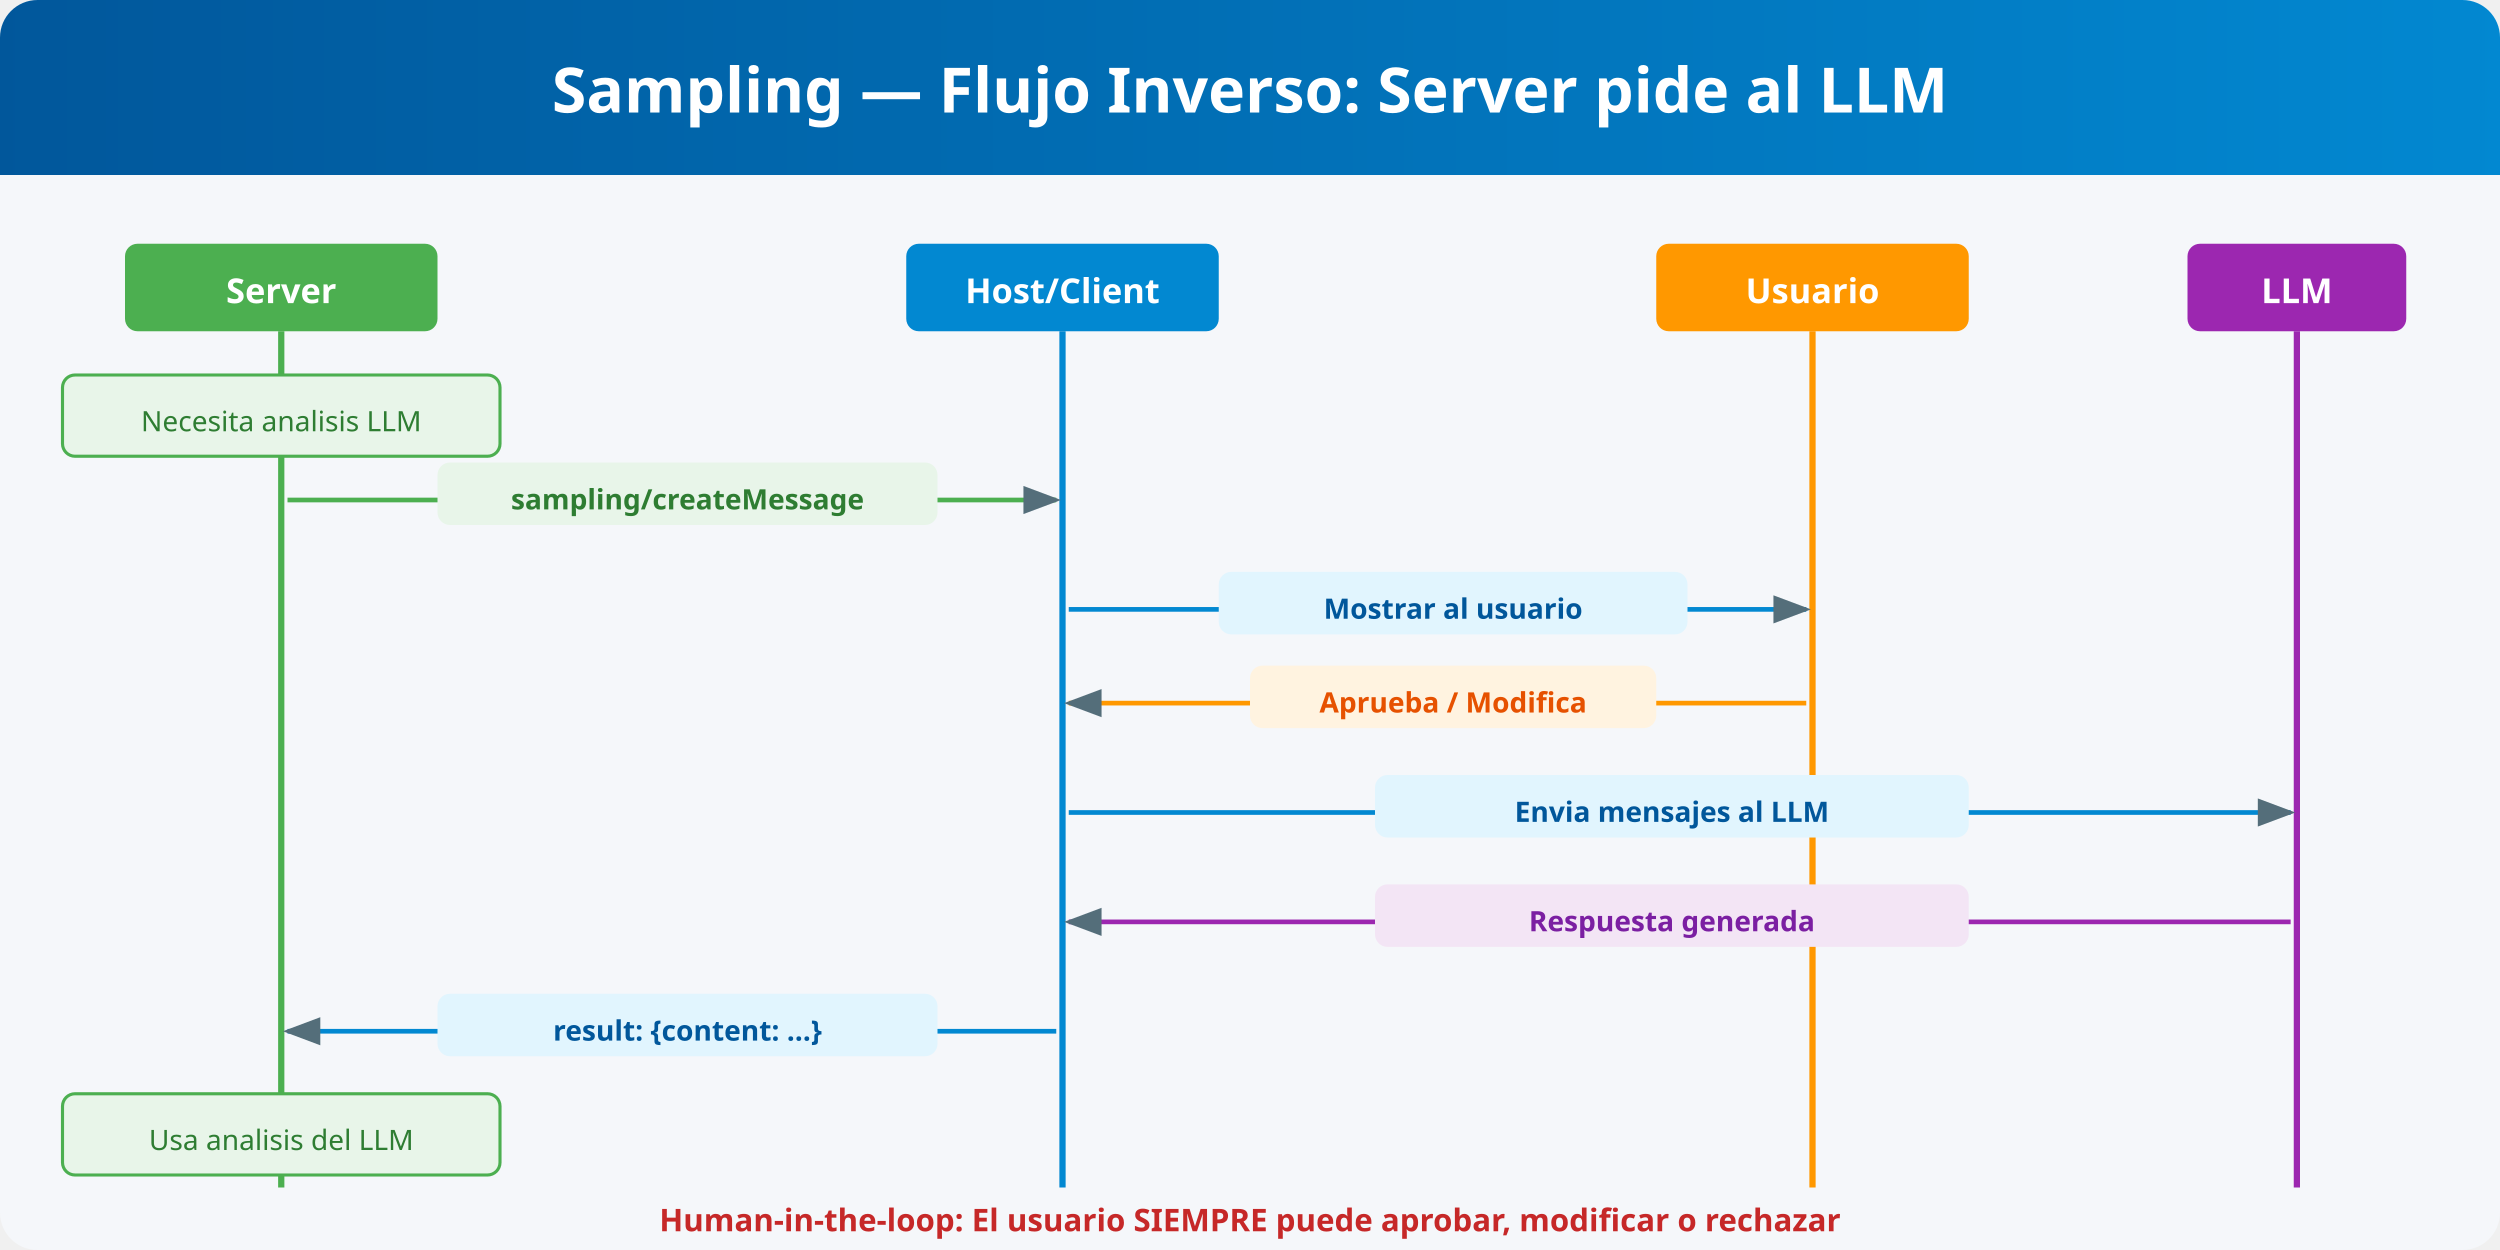
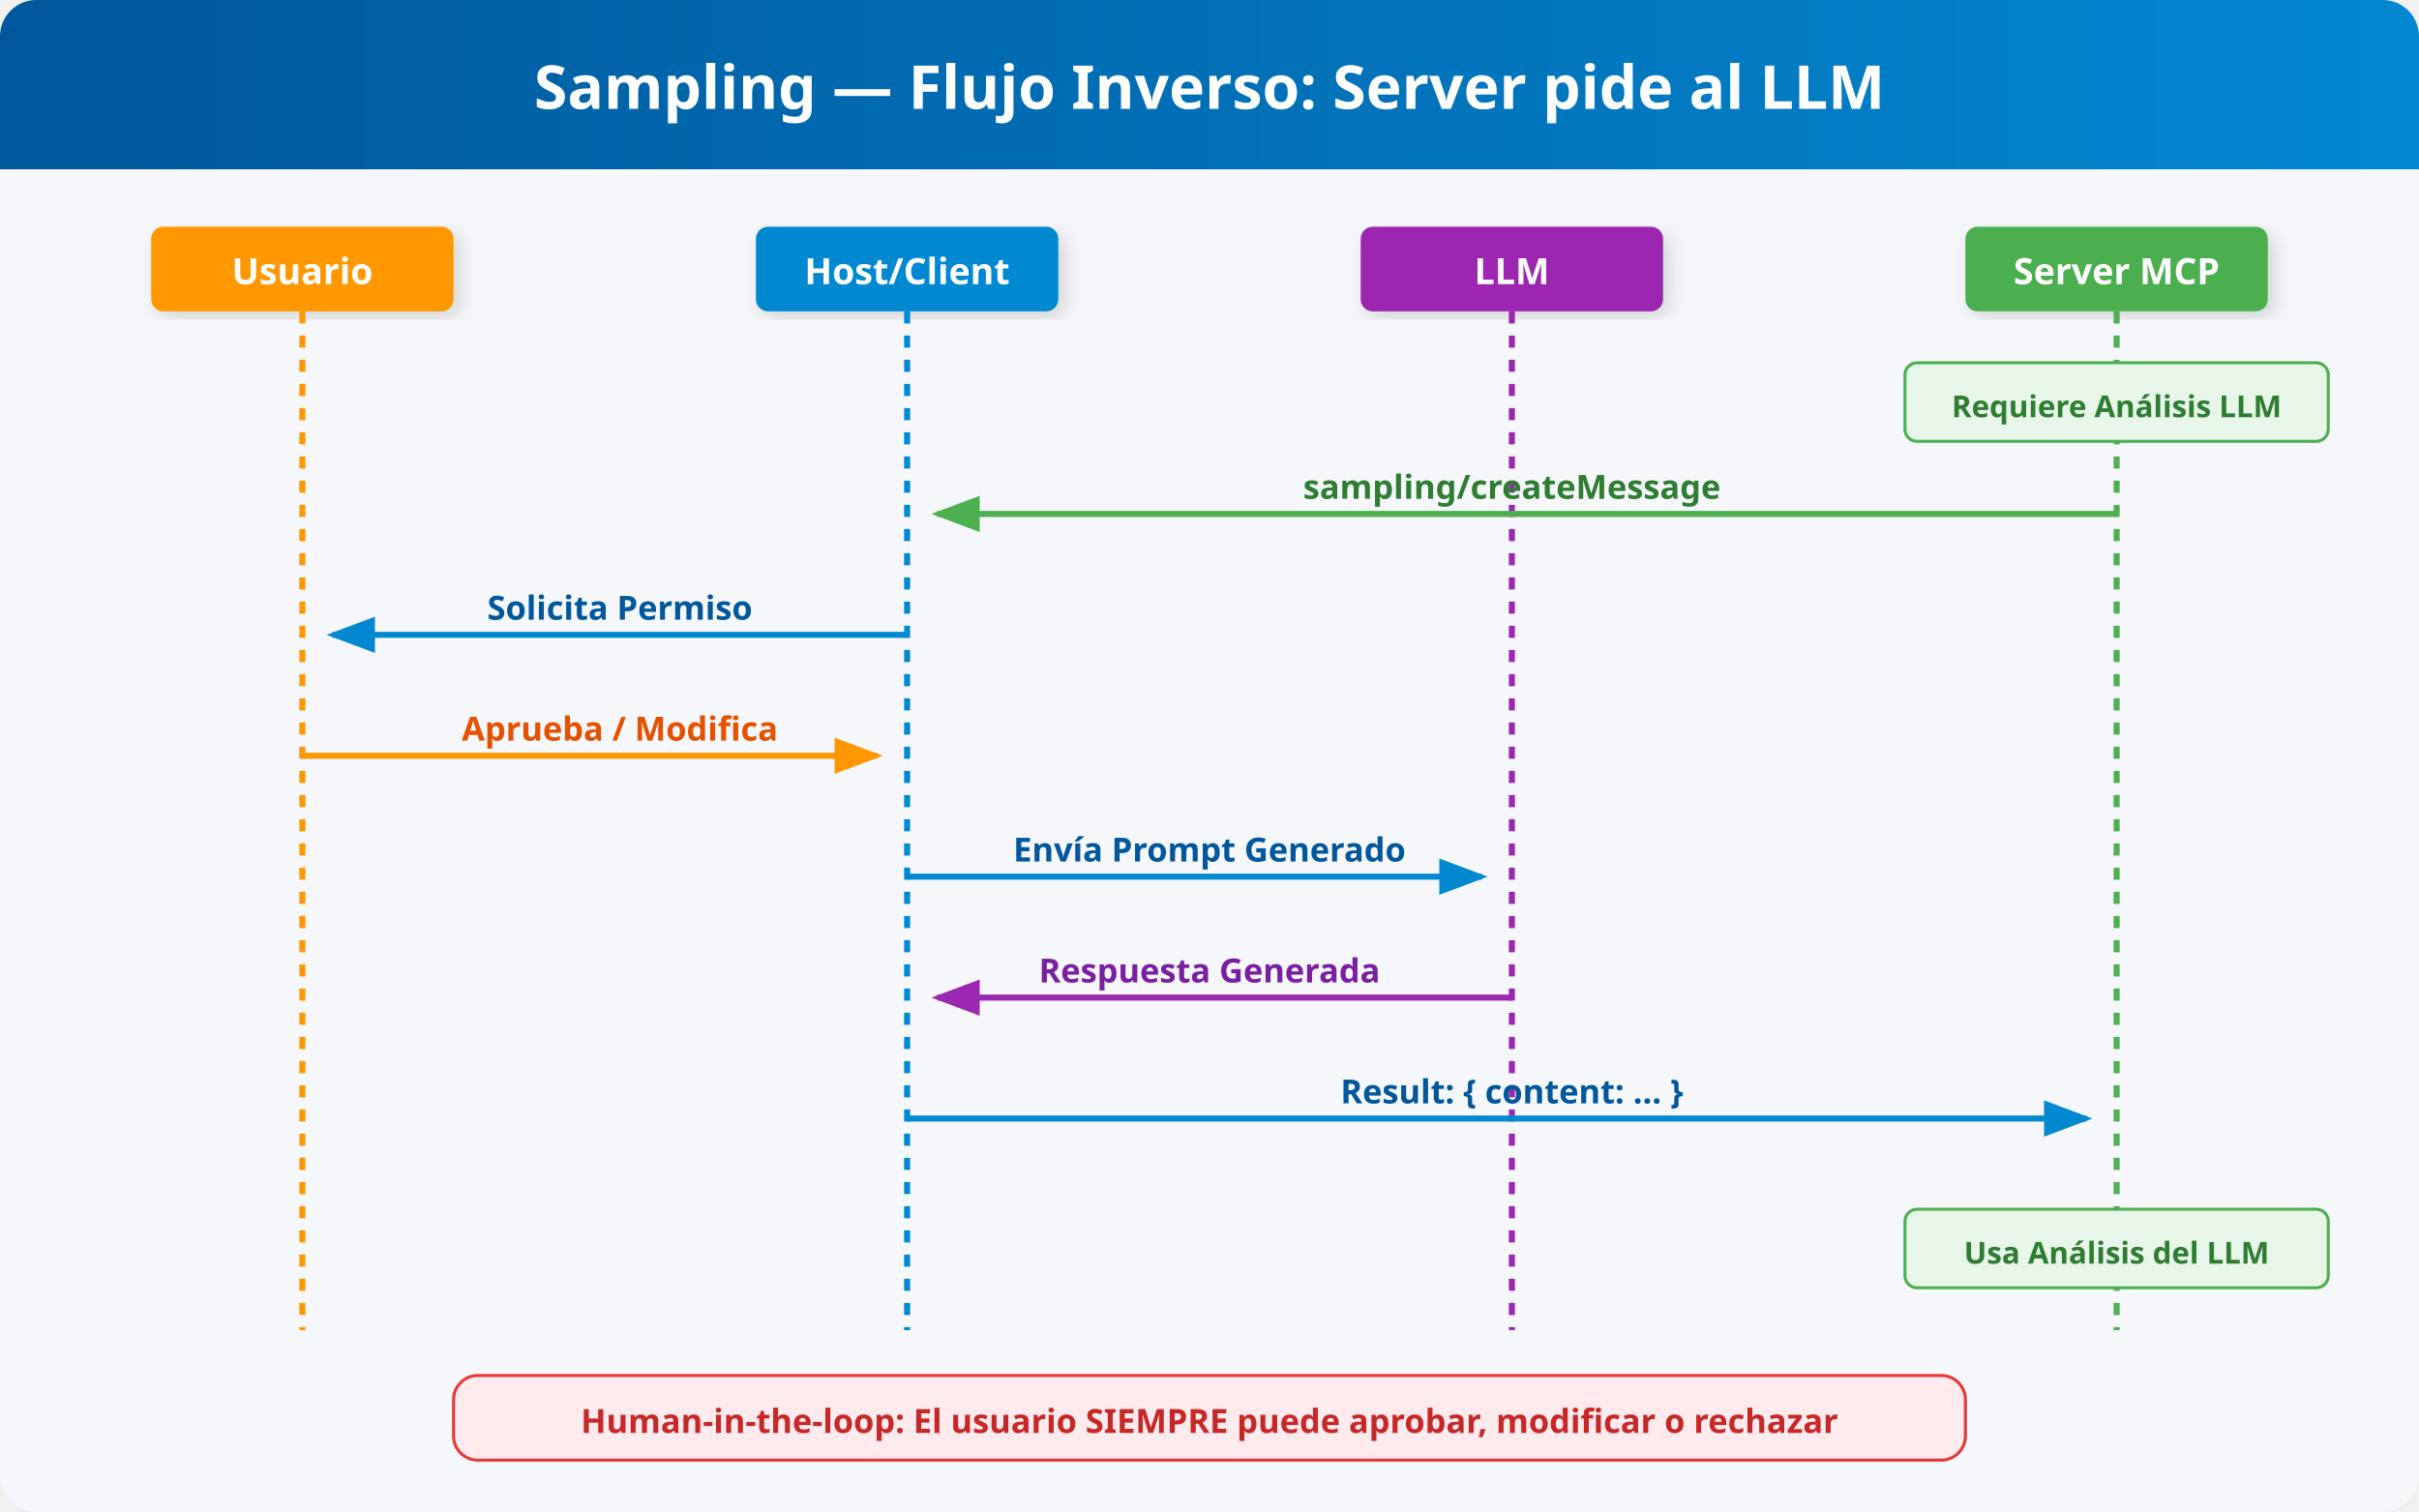
- <svg xmlns="http://www.w3.org/2000/svg" viewBox="0 0 800 400" font-family="'Segoe UI',system-ui,sans-serif">
+ <svg xmlns="http://www.w3.org/2000/svg" viewBox="0 0 800 500" font-family="'Segoe UI',system-ui,sans-serif">
  <defs>
    <filter id="s">
      <feDropShadow dx="2" dy="2" stdDeviation="3" flood-opacity="0.15" />
    </filter>
    <linearGradient id="h" x1="0" y1="0" x2="1" y2="0">
      <stop offset="0%" stop-color="#01579b" />
      <stop offset="100%" stop-color="#0288d1" />
    </linearGradient>
-     <marker id="a" markerWidth="8" markerHeight="6" refX="7" refY="3" orient="auto">
-       <polygon points="0 0,8 3,0 6" fill="#546e7a" />
+     <marker id="m-blue" markerWidth="8" markerHeight="6" refX="7" refY="3" orient="auto">
+       <polygon points="0 0,8 3,0 6" fill="#0288d1" />
+     </marker>
+     <marker id="m-green" markerWidth="8" markerHeight="6" refX="7" refY="3" orient="auto">
+       <polygon points="0 0,8 3,0 6" fill="#4caf50" />
+     </marker>
+     <marker id="m-purple" markerWidth="8" markerHeight="6" refX="7" refY="3" orient="auto">
+       <polygon points="0 0,8 3,0 6" fill="#9c27b0" />
+     </marker>
+     <marker id="m-orange" markerWidth="8" markerHeight="6" refX="7" refY="3" orient="auto">
+       <polygon points="0 0,8 3,0 6" fill="#ff9800" />
    </marker>
  </defs>
-   <rect width="800" height="400" rx="12" fill="#f5f7fa" />
+   <rect width="800" height="500" rx="12" fill="#f5f7fa" />
  <rect x="0" y="0" width="800" height="56" rx="12" fill="url(#h)" />
  <rect x="0" y="24" width="800" height="32" fill="url(#h)" />
  <text x="400" y="36" text-anchor="middle" fill="#fff" font-size="20" font-weight="700">Sampling — Flujo Inverso: Server pide al LLM</text>
-   <rect x="40" y="78" width="100" height="28" rx="4" fill="#4caf50" />
-   <text x="90" y="97" text-anchor="middle" fill="#fff" font-size="11" font-weight="600">Server</text>
-   <rect x="290" y="78" width="100" height="28" rx="4" fill="#0288d1" />
-   <text x="340" y="97" text-anchor="middle" fill="#fff" font-size="11" font-weight="600">Host/Client</text>
-   <rect x="530" y="78" width="100" height="28" rx="4" fill="#ff9800" />
-   <text x="580" y="97" text-anchor="middle" fill="#fff" font-size="11" font-weight="600">Usuario</text>
-   <rect x="700" y="78" width="70" height="28" rx="4" fill="#9c27b0" />
-   <text x="735" y="97" text-anchor="middle" fill="#fff" font-size="11" font-weight="600">LLM</text>
-   <line x1="90" y1="106" x2="90" y2="380" stroke="#4caf50" stroke-width="2" />
-   <line x1="340" y1="106" x2="340" y2="380" stroke="#0288d1" stroke-width="2" />
-   <line x1="580" y1="106" x2="580" y2="380" stroke="#ff9800" stroke-width="2" />
-   <line x1="735" y1="106" x2="735" y2="380" stroke="#9c27b0" stroke-width="2" />
-   <rect x="20" y="120" width="140" height="26" rx="4" fill="#e8f5e9" stroke="#4caf50" stroke-width="1" />
-   <text x="90" y="138" text-anchor="middle" fill="#2e7d32" font-size="9">Necesita analisis LLM</text>
-   <line x1="92" y1="160" x2="338" y2="160" stroke="#4caf50" stroke-width="1.5" marker-end="url(#a)" />
-   <rect x="140" y="148" width="160" height="20" rx="4" fill="#e8f5e9" />
-   <text x="220" y="163" text-anchor="middle" fill="#2e7d32" font-size="9" font-weight="600">sampling/createMessage</text>
-   <line x1="342" y1="195" x2="578" y2="195" stroke="#0288d1" stroke-width="1.5" marker-end="url(#a)" />
-   <rect x="390" y="183" width="150" height="20" rx="4" fill="#e1f5fe" />
-   <text x="465" y="198" text-anchor="middle" fill="#01579b" font-size="9" font-weight="600">Mostrar al usuario</text>
-   <line x1="578" y1="225" x2="342" y2="225" stroke="#ff9800" stroke-width="1.5" marker-end="url(#a)" />
-   <rect x="400" y="213" width="130" height="20" rx="4" fill="#fff3e0" />
-   <text x="465" y="228" text-anchor="middle" fill="#e65100" font-size="9" font-weight="600">Aprueba / Modifica</text>
-   <line x1="342" y1="260" x2="733" y2="260" stroke="#0288d1" stroke-width="1.5" marker-end="url(#a)" />
-   <rect x="440" y="248" width="190" height="20" rx="4" fill="#e1f5fe" />
-   <text x="535" y="263" text-anchor="middle" fill="#01579b" font-size="9" font-weight="600">Envia mensajes al LLM</text>
-   <line x1="733" y1="295" x2="342" y2="295" stroke="#9c27b0" stroke-width="1.5" marker-end="url(#a)" />
-   <rect x="440" y="283" width="190" height="20" rx="4" fill="#f3e5f5" />
-   <text x="535" y="298" text-anchor="middle" fill="#7b1fa2" font-size="9" font-weight="600">Respuesta generada</text>
-   <line x1="338" y1="330" x2="92" y2="330" stroke="#0288d1" stroke-width="1.5" marker-end="url(#a)" />
-   <rect x="140" y="318" width="160" height="20" rx="4" fill="#e1f5fe" />
-   <text x="220" y="333" text-anchor="middle" fill="#01579b" font-size="9" font-weight="600">result: {content: ...}</text>
-   <rect x="20" y="350" width="140" height="26" rx="4" fill="#e8f5e9" stroke="#4caf50" stroke-width="1" />
-   <text x="90" y="368" text-anchor="middle" fill="#2e7d32" font-size="9">Usa analisis del LLM</text>
-   <text x="400" y="394" text-anchor="middle" fill="#c62828" font-size="10" font-weight="600">Human-in-the-loop: El usuario SIEMPRE puede aprobar, modificar o rechazar</text>
+   <rect x="50" y="75" width="100" height="28" rx="4" fill="#ff9800" filter="url(#s)" />
+   <text x="100" y="94" text-anchor="middle" fill="#fff" font-size="12" font-weight="600">Usuario</text>
+   <rect x="250" y="75" width="100" height="28" rx="4" fill="#0288d1" filter="url(#s)" />
+   <text x="300" y="94" text-anchor="middle" fill="#fff" font-size="12" font-weight="600">Host/Client</text>
+   <rect x="450" y="75" width="100" height="28" rx="4" fill="#9c27b0" filter="url(#s)" />
+   <text x="500" y="94" text-anchor="middle" fill="#fff" font-size="12" font-weight="600">LLM</text>
+   <rect x="650" y="75" width="100" height="28" rx="4" fill="#4caf50" filter="url(#s)" />
+   <text x="700" y="94" text-anchor="middle" fill="#fff" font-size="12" font-weight="600">Server MCP</text>
+   <line x1="100" y1="103" x2="100" y2="440" stroke="#ff9800" stroke-width="2" stroke-dasharray="4" />
+   <line x1="300" y1="103" x2="300" y2="440" stroke="#0288d1" stroke-width="2" stroke-dasharray="4" />
+   <line x1="500" y1="103" x2="500" y2="440" stroke="#9c27b0" stroke-width="2" stroke-dasharray="4" />
+   <line x1="700" y1="103" x2="700" y2="440" stroke="#4caf50" stroke-width="2" stroke-dasharray="4" />
+   <rect x="630" y="120" width="140" height="26" rx="4" fill="#e8f5e9" stroke="#4caf50" stroke-width="1" />
+   <text x="700" y="138" text-anchor="middle" fill="#2e7d32" font-size="10" font-weight="600">Requiere Análisis LLM</text>
+   <line x1="700" y1="170" x2="310" y2="170" stroke="#4caf50" stroke-width="2" marker-end="url(#m-green)" />
+   <text x="500" y="165" text-anchor="middle" fill="#2e7d32" font-size="11" font-weight="600">sampling/createMessage</text>
+   <line x1="300" y1="210" x2="110" y2="210" stroke="#0288d1" stroke-width="2" marker-end="url(#m-blue)" />
+   <text x="205" y="205" text-anchor="middle" fill="#01579b" font-size="11" font-weight="600">Solicita Permiso</text>
+   <line x1="100" y1="250" x2="290" y2="250" stroke="#ff9800" stroke-width="2" marker-end="url(#m-orange)" />
+   <text x="205" y="245" text-anchor="middle" fill="#e65100" font-size="11" font-weight="600">Aprueba / Modifica</text>
+   <line x1="300" y1="290" x2="490" y2="290" stroke="#0288d1" stroke-width="2" marker-end="url(#m-blue)" />
+   <text x="400" y="285" text-anchor="middle" fill="#01579b" font-size="11" font-weight="600">Envía Prompt Generado</text>
+   <line x1="500" y1="330" x2="310" y2="330" stroke="#9c27b0" stroke-width="2" marker-end="url(#m-purple)" />
+   <text x="400" y="325" text-anchor="middle" fill="#7b1fa2" font-size="11" font-weight="600">Respuesta Generada</text>
+   <line x1="300" y1="370" x2="690" y2="370" stroke="#0288d1" stroke-width="2" marker-end="url(#m-blue)" />
+   <text x="500" y="365" text-anchor="middle" fill="#01579b" font-size="11" font-weight="600">Result: { content: ... }</text>
+   <rect x="630" y="400" width="140" height="26" rx="4" fill="#e8f5e9" stroke="#4caf50" stroke-width="1" />
+   <text x="700" y="418" text-anchor="middle" fill="#2e7d32" font-size="10" font-weight="600">Usa Análisis del LLM</text>
+   <rect x="150" y="455" width="500" height="28" rx="8" fill="#ffebee" stroke="#e53935" />
+   <text x="400" y="474" text-anchor="middle" fill="#c62828" font-size="11" font-weight="700">Human-in-the-loop: El usuario SIEMPRE puede aprobar, modificar o rechazar</text>
</svg>
